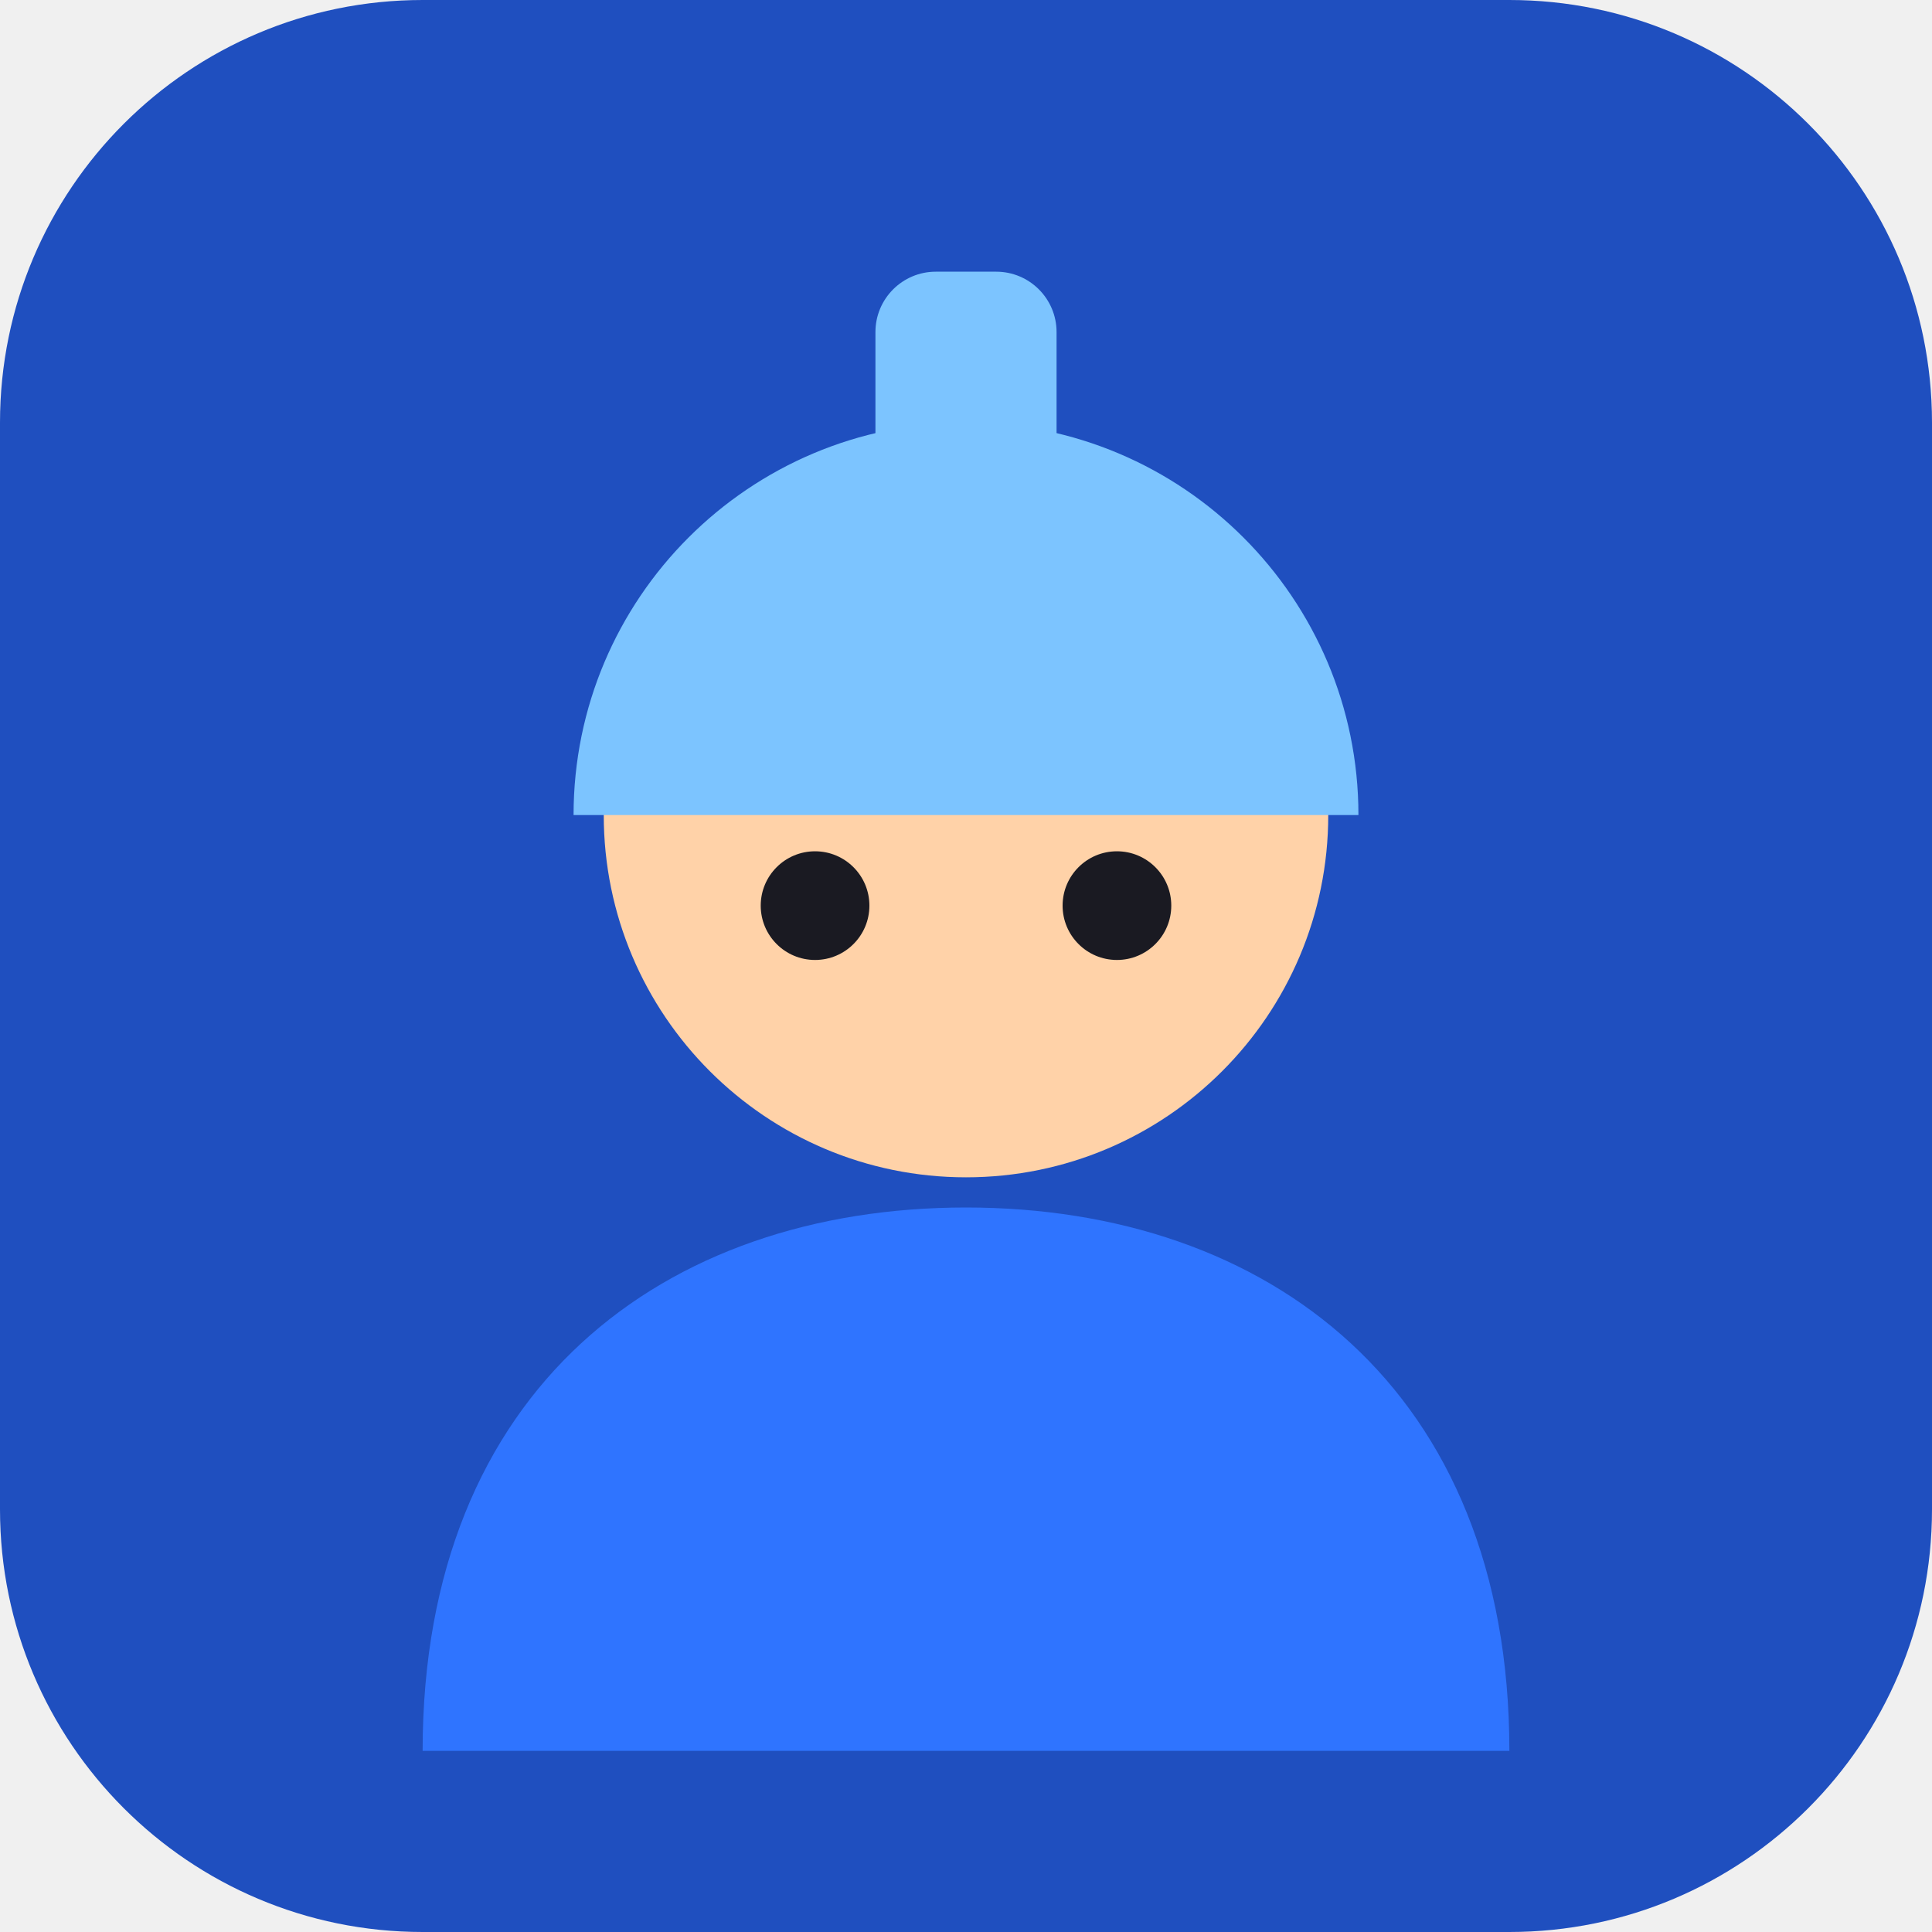
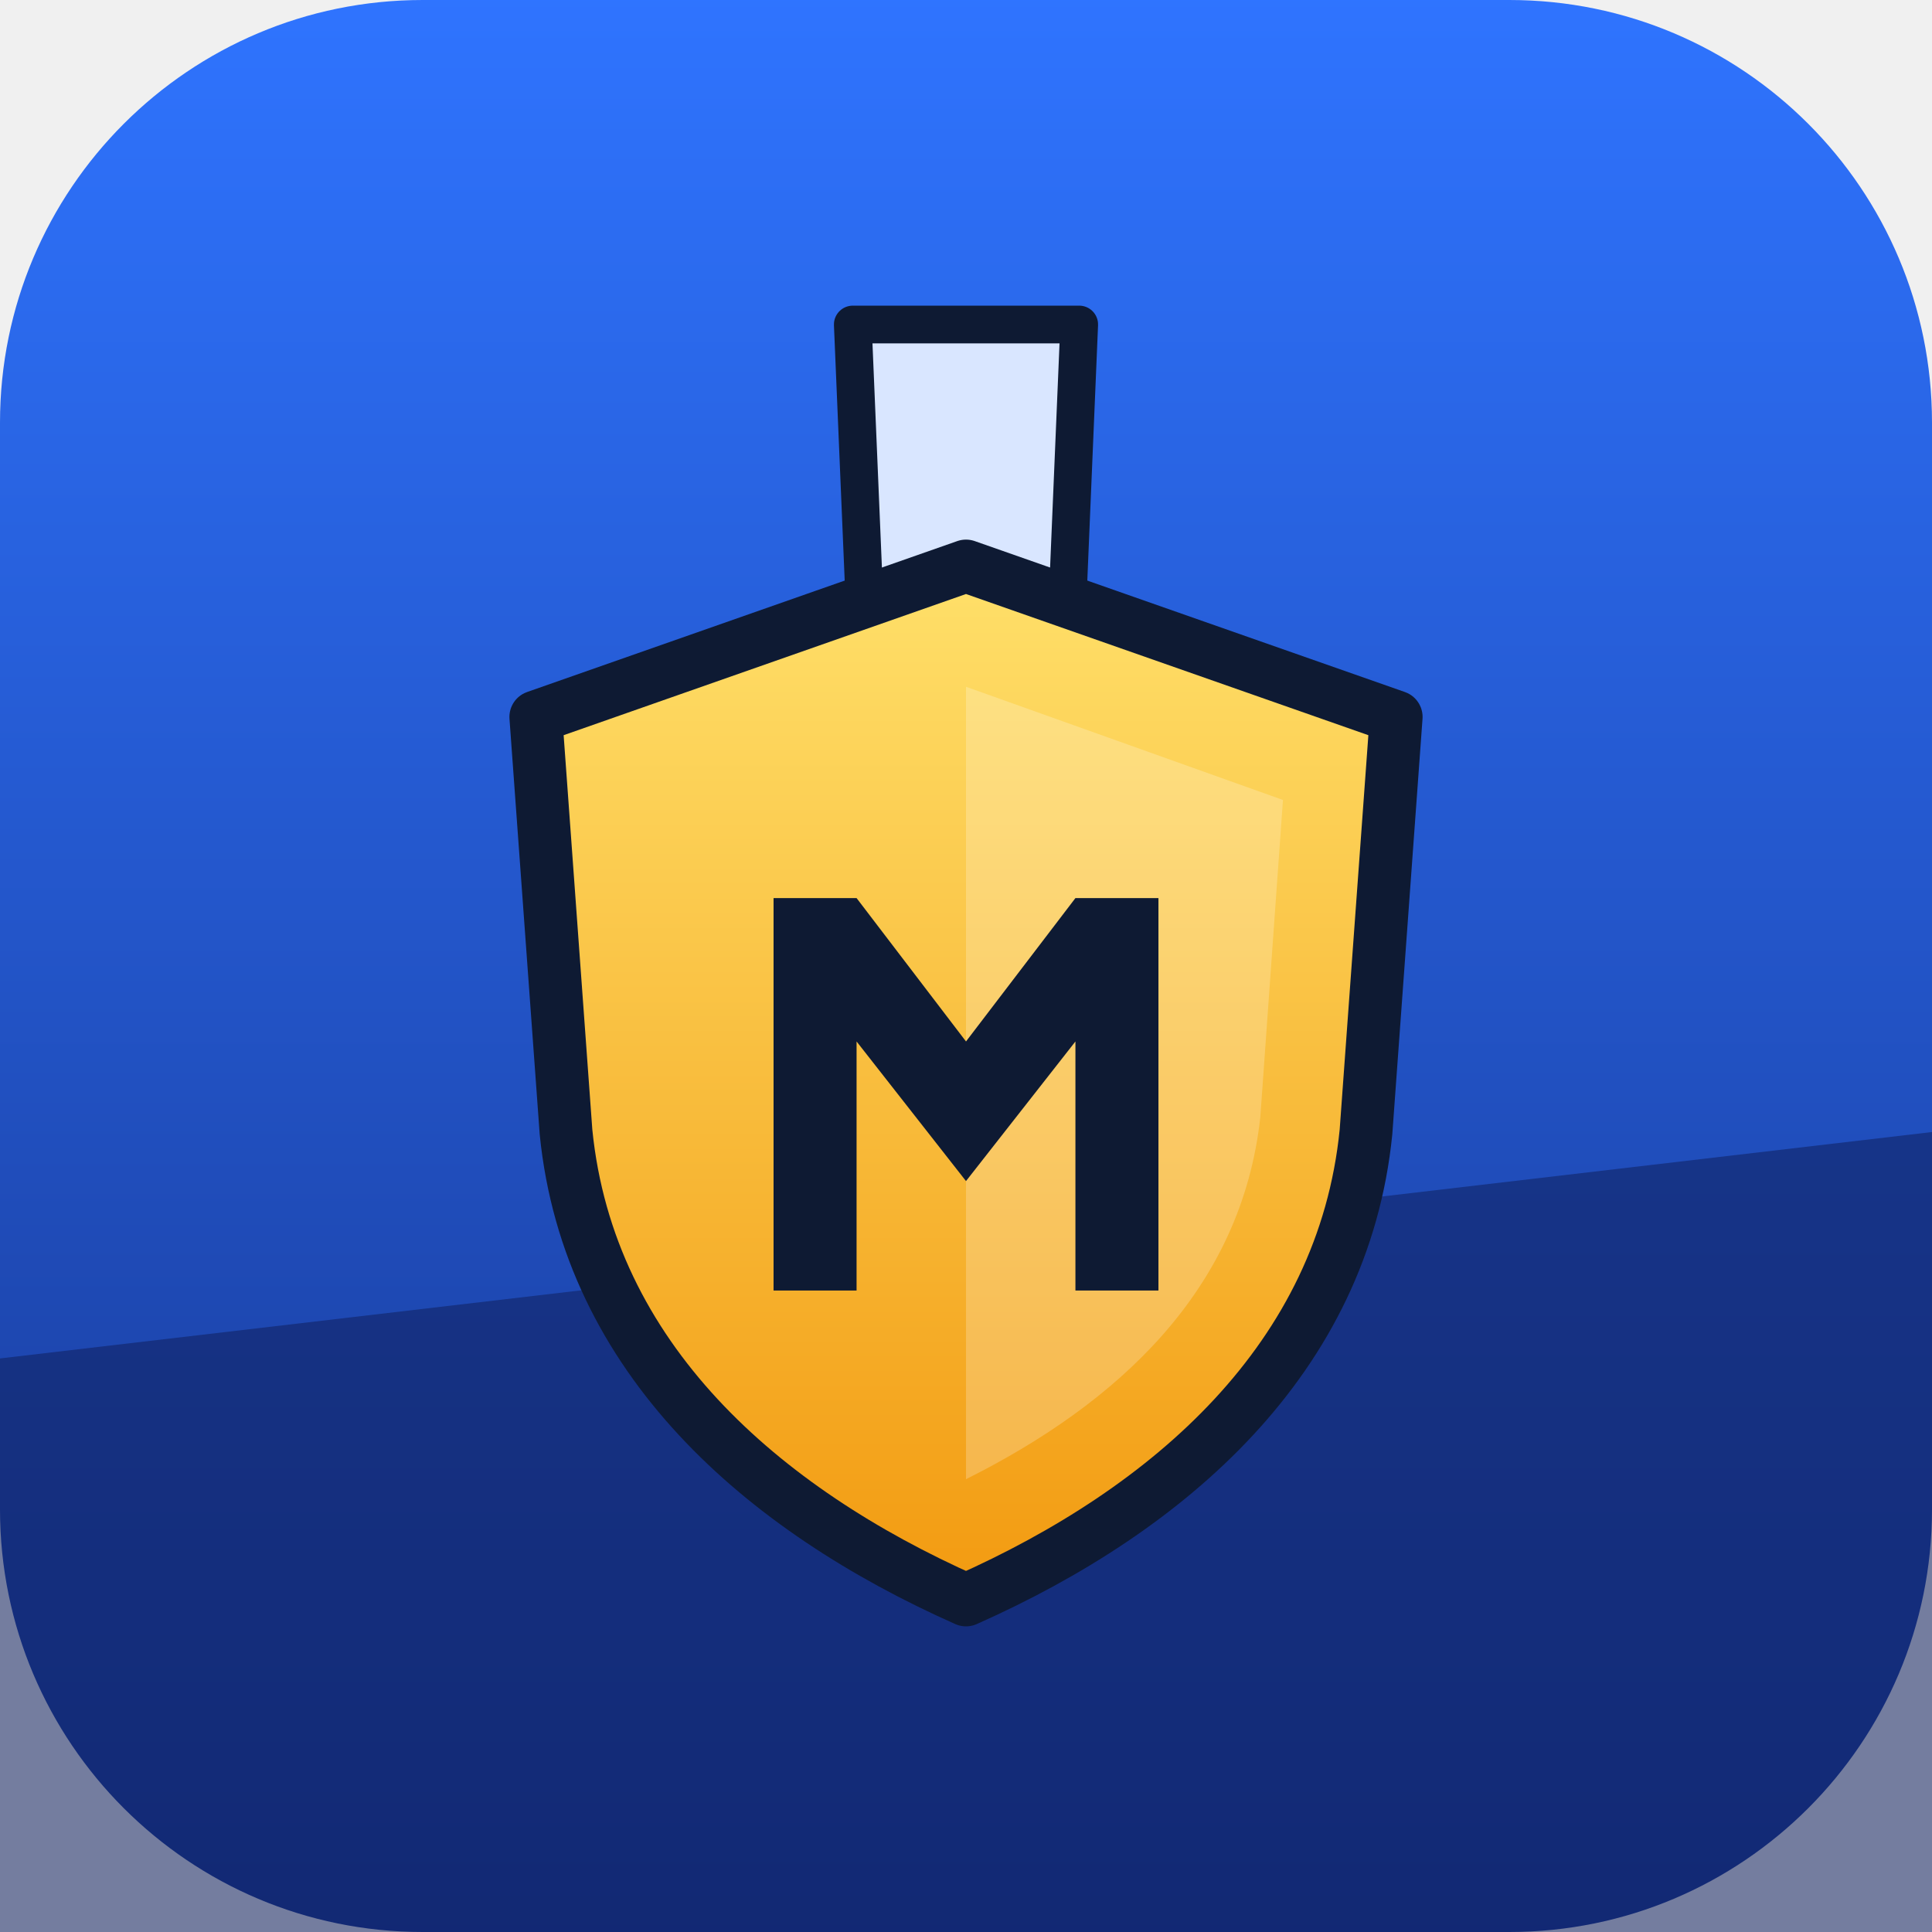
- <svg xmlns="http://www.w3.org/2000/svg" viewBox="0 0 64 64">
-   <rect width="64" height="64" rx="14" fill="#1f4fbf" />
-   <circle cx="32" cy="27" r="12" fill="#ffd2a8" />
-   <path d="M19 27a13 13 0 0126 0z" fill="#7cc4ff" />
-   <rect x="29" y="9" width="6" height="8" rx="2" fill="#7cc4ff" />
-   <path d="M14 58c0-12 8-18 18-18s18 6 18 18z" fill="#2f74ff" />
-   <circle cx="27" cy="30" r="1.8" fill="#1a1a22" />
-   <circle cx="37" cy="30" r="1.8" fill="#1a1a22" />
+ <svg xmlns="http://www.w3.org/2000/svg" viewBox="0 0 512 512">
+   <defs>
+     <linearGradient id="b" x1="0" y1="0" x2="0" y2="1">
+       <stop offset="0" stop-color="#2f74ff" />
+       <stop offset="1" stop-color="#16348f" />
+     </linearGradient>
+     <linearGradient id="g" x1="0" y1="0" x2="0" y2="1">
+       <stop offset="0" stop-color="#ffe06a" />
+       <stop offset="1" stop-color="#f29a10" />
+     </linearGradient>
+   </defs>
+   <rect width="512" height="512" rx="112" fill="url(#b)" />
+   <path d="M0 360 L512 300 L512 512 L0 512 Z" fill="#0e1f5c" opacity=".55" />
+   <g transform="translate(256 236)">
+     <path d="M-30 -150 L30 -150 L22 40 L-22 40 Z" fill="#d9e6ff" stroke="#0e1a33" stroke-width="10" stroke-linejoin="round" />
+     <rect x="-70" y="30" width="140" height="26" rx="10" fill="#7a4a1f" stroke="#0e1a33" stroke-width="10" />
+     <rect x="-16" y="56" width="32" height="70" rx="8" fill="#7a4a1f" stroke="#0e1a33" stroke-width="10" />
+   </g>
+   <path d="M256 150 L370 190 L362 300 C356 360 310 400 256 424 C202 400 156 360 150 300 L142 190 Z" fill="url(#g)" stroke="#0e1a33" stroke-width="14" stroke-linejoin="round" />
+   <path d="M256 182 L340 212 L334 296 C329 342 296 372 256 392 Z" fill="#ffffff" opacity=".22" />
+   <g fill="#0e1a33">
+     <path d="M205 238h22l29 38 29-38h22v104h-22v-66l-29 37-29-37v66h-22z" />
+   </g>
</svg>
